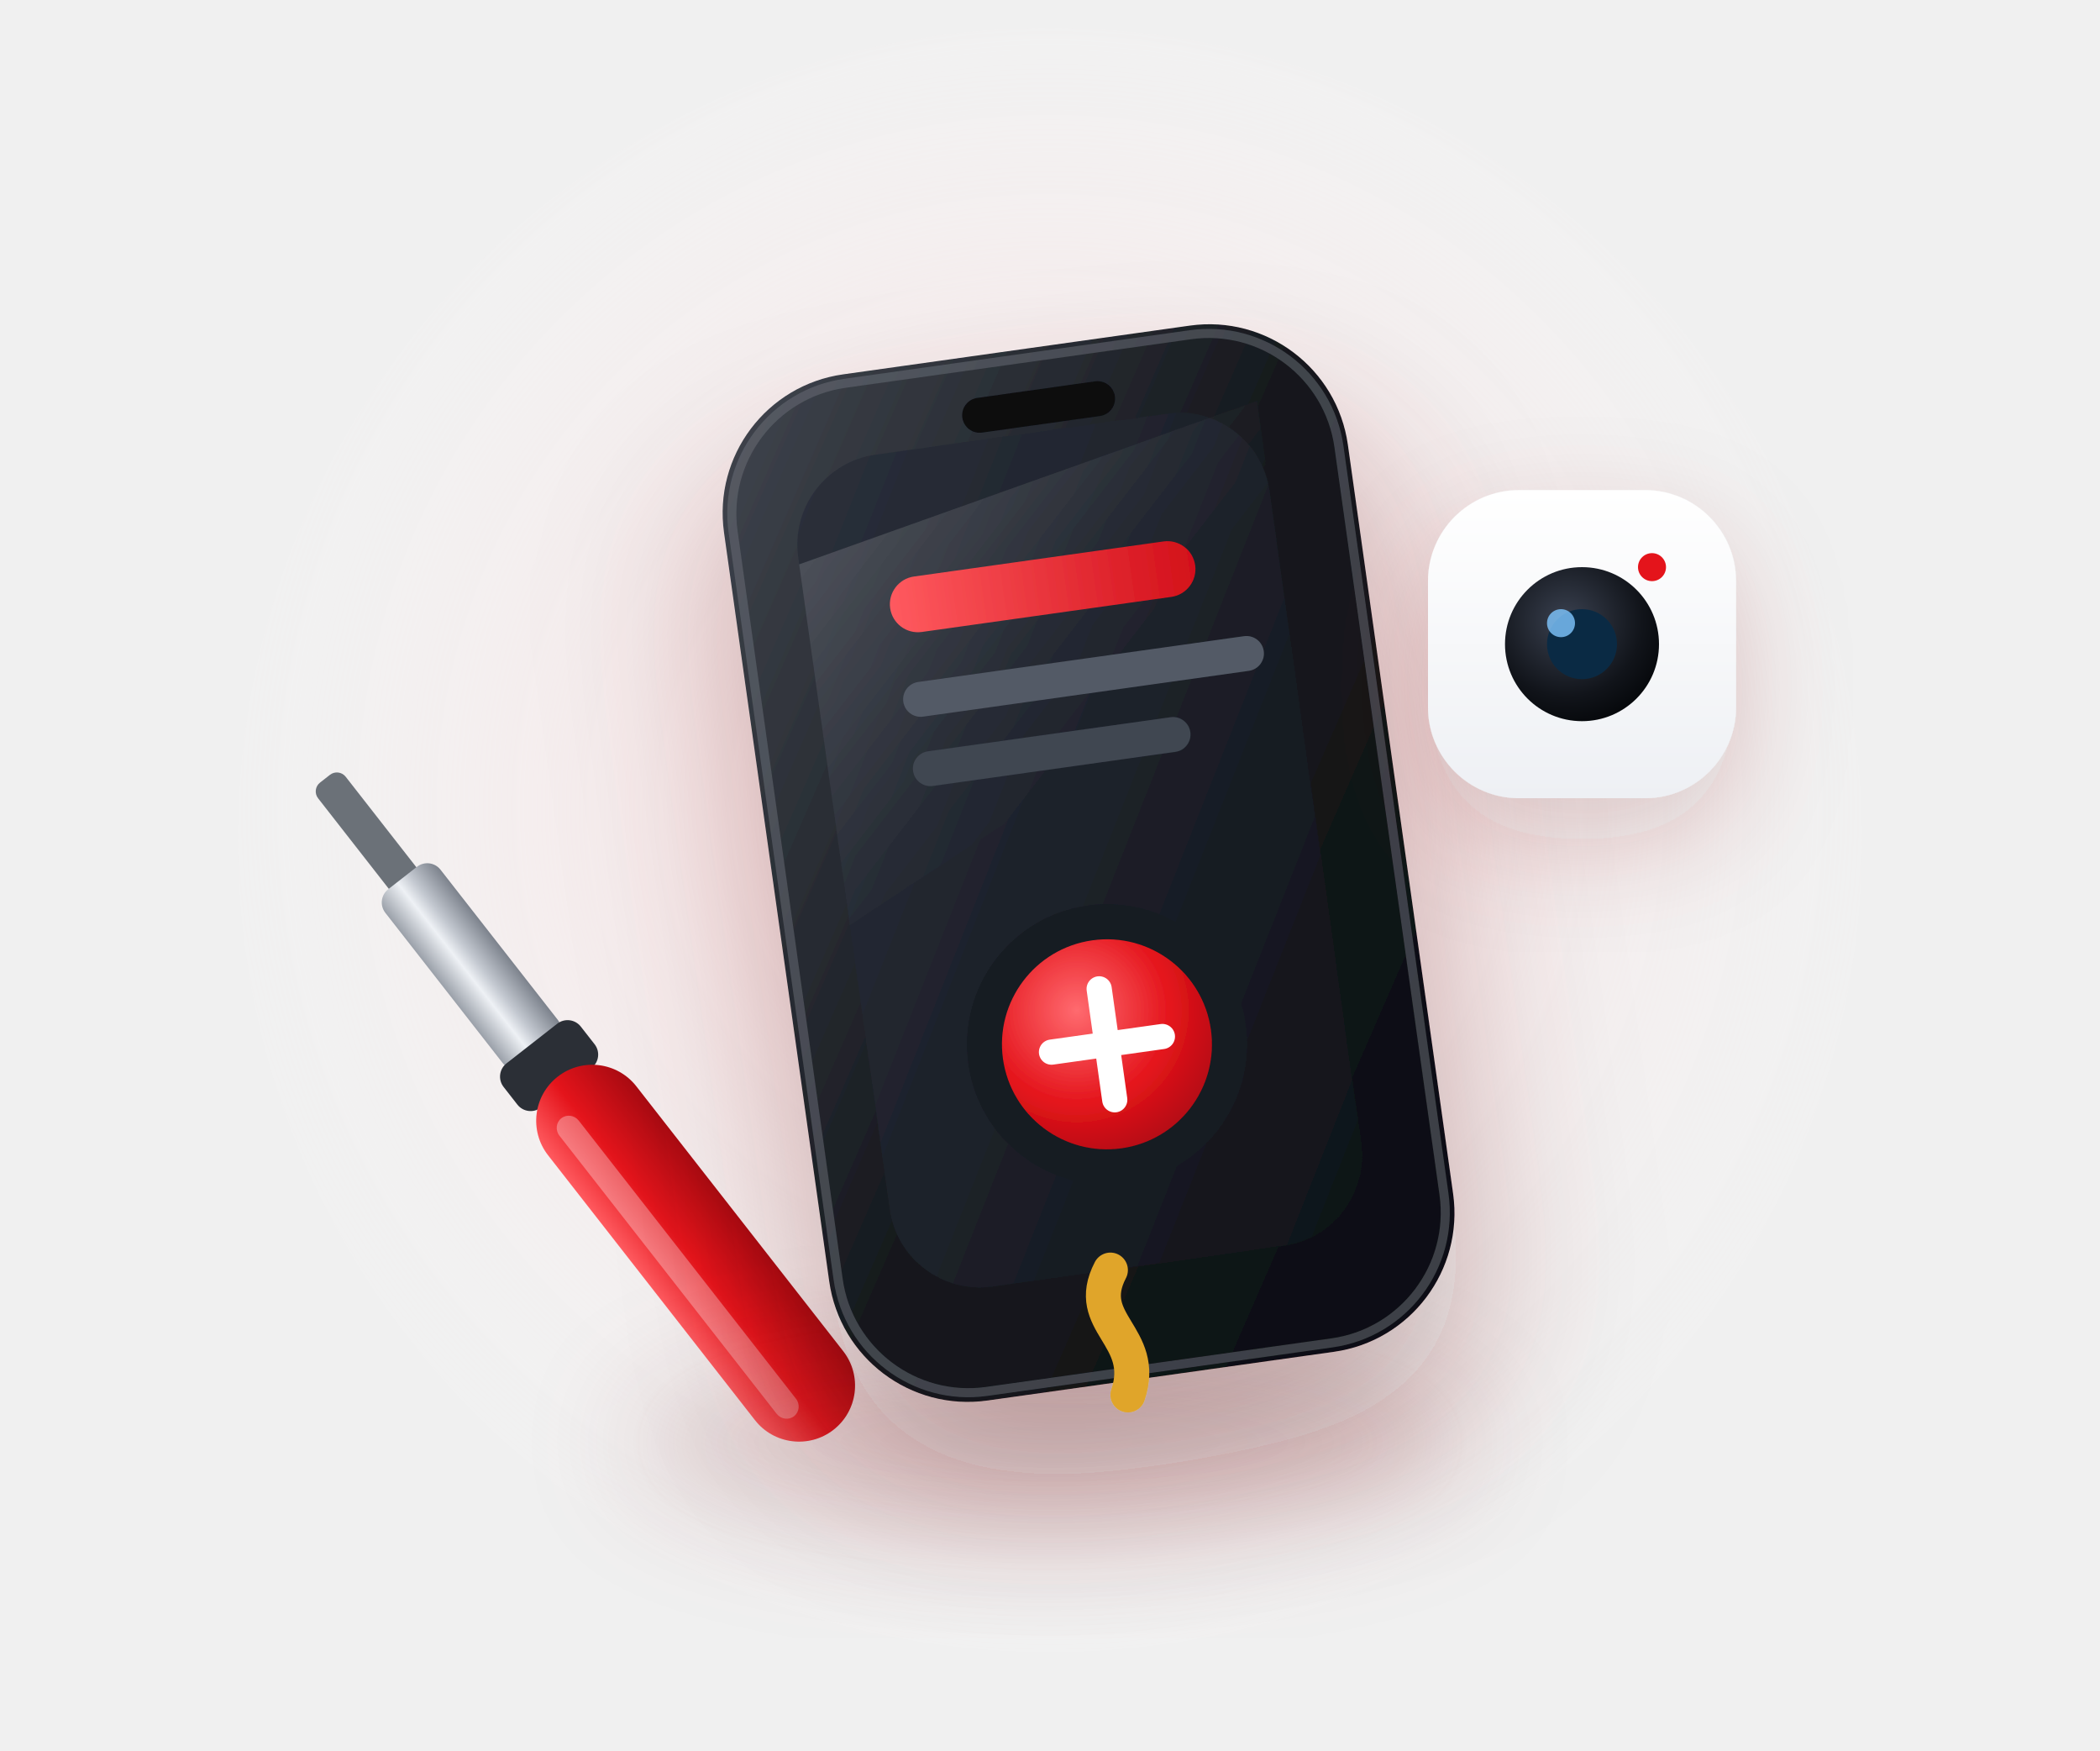
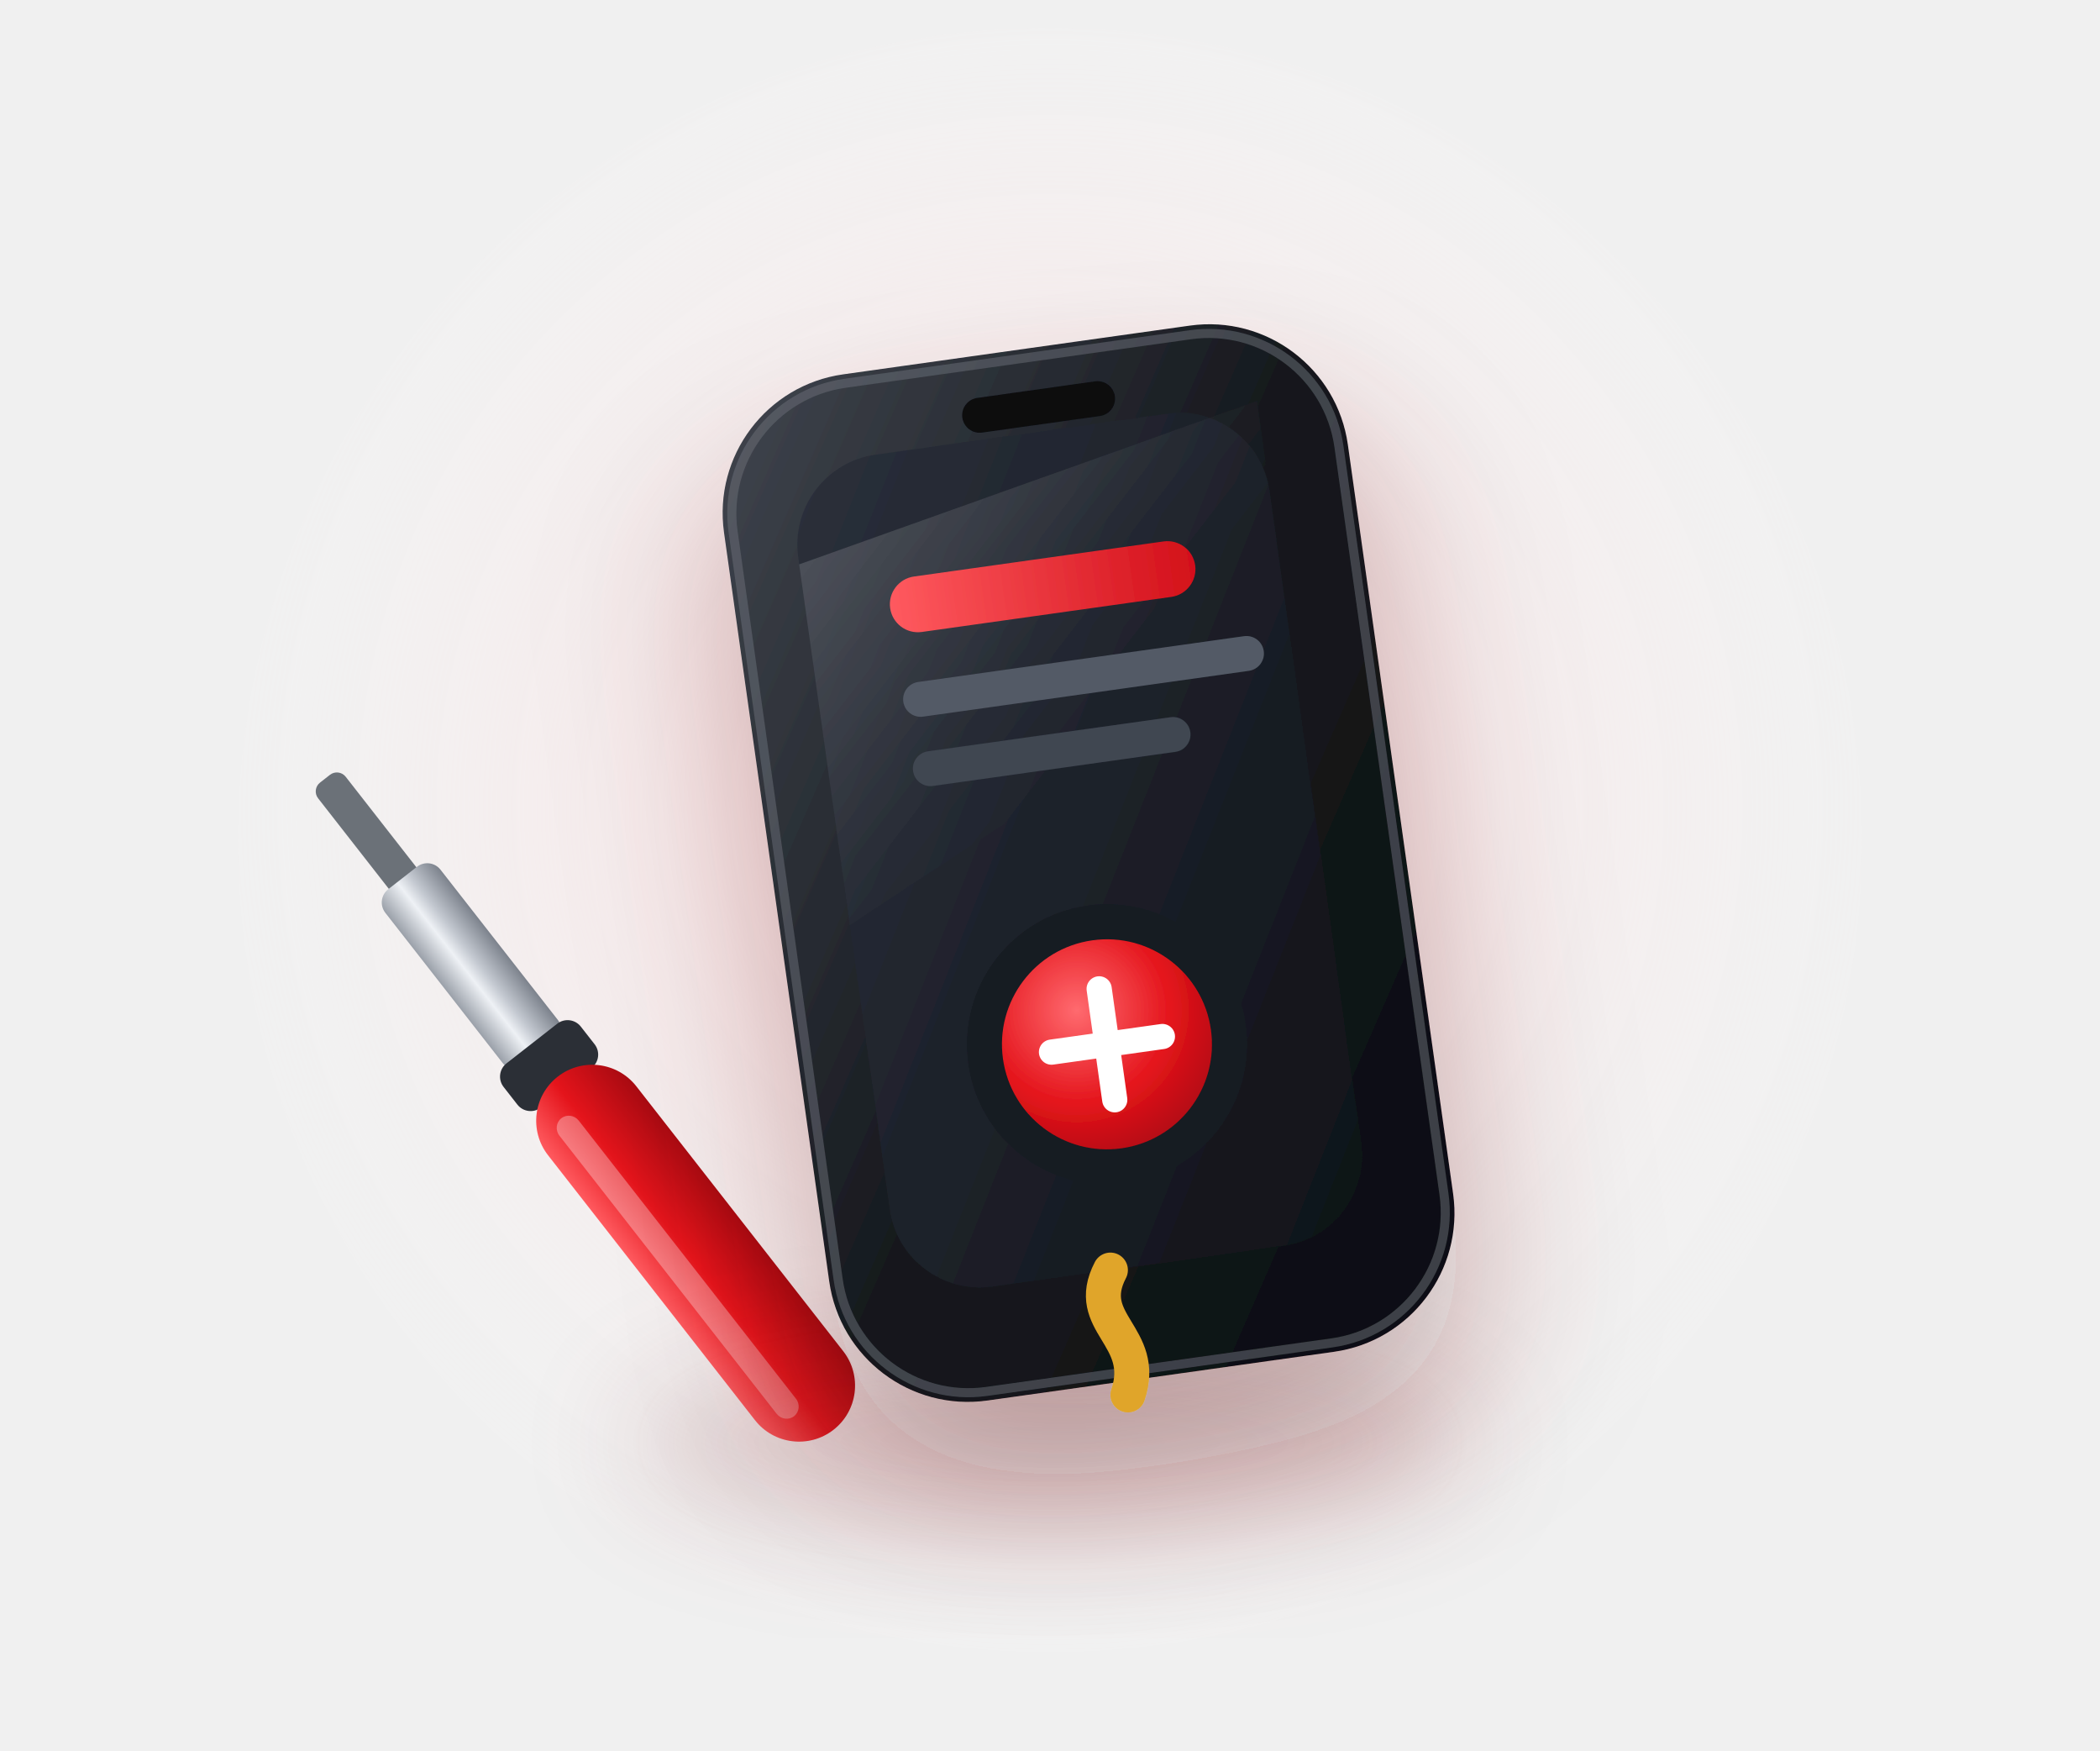
<svg xmlns="http://www.w3.org/2000/svg" viewBox="0 0 300 250" role="img" aria-label="Reparación de celular">
  <defs>
    <radialGradient id="rhalo" cx="50%" cy="48%" r="55%">
      <stop offset="0%" stop-color="#ffd9db" stop-opacity="0.8" />
      <stop offset="60%" stop-color="#ffe9ea" stop-opacity="0.3" />
      <stop offset="100%" stop-color="#ffffff" stop-opacity="0" />
    </radialGradient>
    <linearGradient id="rframe" x1="0" y1="0" x2="1" y2="1">
      <stop offset="0%" stop-color="#41464f" />
      <stop offset="48%" stop-color="#16191e" />
      <stop offset="100%" stop-color="#0b0d11" />
    </linearGradient>
    <linearGradient id="rscreen" x1="0" y1="0" x2="1" y2="1">
      <stop offset="0%" stop-color="#2b303b" />
      <stop offset="60%" stop-color="#1a1e26" />
      <stop offset="100%" stop-color="#0f1217" />
    </linearGradient>
    <linearGradient id="rglare" x1="0" y1="0" x2="1" y2="1">
      <stop offset="0%" stop-color="#fff" stop-opacity="0.2" />
      <stop offset="45%" stop-color="#fff" stop-opacity="0.03" />
      <stop offset="60%" stop-color="#fff" stop-opacity="0" />
    </linearGradient>
    <linearGradient id="rredbar" x1="0" y1="0" x2="1" y2="0">
      <stop offset="0%" stop-color="#ff5a5f" />
      <stop offset="100%" stop-color="#d3101a" />
    </linearGradient>
    <radialGradient id="rredbtn" cx="38%" cy="32%" r="75%">
      <stop offset="0%" stop-color="#ff6a6f" />
      <stop offset="60%" stop-color="#e4141b" />
      <stop offset="100%" stop-color="#b00b12" />
    </radialGradient>
    <linearGradient id="rshaft" x1="0" y1="0" x2="1" y2="0">
      <stop offset="0%" stop-color="#9aa0a9" />
      <stop offset="40%" stop-color="#eef1f5" />
      <stop offset="60%" stop-color="#c3c8d0" />
      <stop offset="100%" stop-color="#7c828c" />
    </linearGradient>
    <linearGradient id="rhandle" x1="0" y1="0" x2="1" y2="0">
      <stop offset="0%" stop-color="#ff5a5f" />
      <stop offset="45%" stop-color="#e4141b" />
      <stop offset="100%" stop-color="#a90a11" />
    </linearGradient>
    <radialGradient id="rlens" cx="40%" cy="35%" r="70%">
      <stop offset="0%" stop-color="#3a4150" />
      <stop offset="70%" stop-color="#11141a" />
      <stop offset="100%" stop-color="#05070a" />
    </radialGradient>
    <linearGradient id="rbadge" x1="0" y1="0" x2="0" y2="1">
      <stop offset="0%" stop-color="#ffffff" />
      <stop offset="100%" stop-color="#eef0f4" />
    </linearGradient>
    <filter id="rph" x="-60%" y="-60%" width="220%" height="220%">
      <feDropShadow dx="0" dy="12" stdDeviation="12" flood-color="#5e1418" flood-opacity="0.3" />
    </filter>
    <filter id="rso" x="-50%" y="-50%" width="200%" height="200%">
      <feDropShadow dx="0" dy="6" stdDeviation="8" flood-color="#7a1f24" flood-opacity="0.2" />
    </filter>
    <filter id="rbl" x="-50%" y="-50%" width="200%" height="200%">
      <feGaussianBlur stdDeviation="8" />
    </filter>
    <clipPath id="rScr">
      <rect x="120" y="62" width="68" height="120" rx="13" />
    </clipPath>
    <style>
      .rfa{animation:rfa 3.6s ease-in-out infinite;transform-box:fill-box;transform-origin:center}
      .rscrew{animation:rwg 2.6s ease-in-out infinite;transform-box:fill-box;transform-origin:50% 14%}
      .rcam{animation:rcam 4s ease-in-out infinite;transform-box:fill-box;transform-origin:center}
      .rpulse{animation:rpl 2.2s ease-in-out infinite;transform-box:fill-box;transform-origin:center}
      .rscan{animation:rsc 2.8s ease-in-out infinite}
      @keyframes rfa{0%,100%{transform:translateY(0)}50%{transform:translateY(-6px)}}
      @keyframes rwg{0%,100%{transform:rotate(-5deg)}50%{transform:rotate(4deg)}}
      @keyframes rcam{0%,100%{transform:translateY(-3px)}50%{transform:translateY(5px)}}
      @keyframes rpl{0%,100%{transform:scale(1);opacity:1}50%{transform:scale(1.12);opacity:.92}}
      @keyframes rsc{0%{transform:translateY(0);opacity:0}15%{opacity:.5}50%{transform:translateY(95px);opacity:.5}65%{opacity:0}100%{opacity:0}}
      @media(prefers-reduced-motion:reduce){.rfa,.rscrew,.rcam,.rpulse,.rscan{animation:none}}
    </style>
  </defs>
  <circle cx="150" cy="120" r="116" fill="url(#rhalo)" />
  <g class="rscrew" transform="rotate(-38 78 150)">
    <rect x="74.5" y="100" width="5" height="20" rx="1.6" fill="#6b7178" />
    <rect x="72" y="118" width="10" height="32" rx="2.4" fill="url(#rshaft)" />
    <rect x="70" y="148" width="14" height="8" rx="2.4" fill="#2b2f36" />
    <rect x="69" y="154" width="16" height="64" rx="8" fill="url(#rhandle)" />
    <rect x="72" y="159" width="3.5" height="54" rx="1.8" fill="#fff" opacity="0.32" />
  </g>
  <g class="rfa">
    <ellipse cx="150" cy="206" rx="60" ry="14" fill="#7a1f24" opacity="0.18" filter="url(#rbl)" />
    <g transform="rotate(-8 150 120)" filter="url(#rph)">
      <rect x="110" y="50" width="90" height="148" rx="20" fill="url(#rframe)" />
      <rect x="111.3" y="51.3" width="87.4" height="145.4" rx="18.8" fill="none" stroke="#6b7079" stroke-width="1.3" opacity="0.5" />
      <rect x="120" y="62" width="68" height="120" rx="13" fill="url(#rscreen)" />
      <g clip-path="url(#rScr)">
        <rect class="rscan" x="120" y="62" width="68" height="20" fill="#ff5a5f" opacity="0" />
      </g>
      <path d="M120 76 L188 62 L188 96 L120 128 Z" fill="url(#rglare)" />
      <rect x="146" y="56" width="22" height="5" rx="2.5" fill="#0a0c10" />
      <rect x="132" y="80" width="44" height="8" rx="4" fill="url(#rredbar)" />
      <rect x="132" y="95" width="52" height="5" rx="2.5" fill="#535a66" />
      <rect x="132" y="105" width="40" height="5" rx="2.5" fill="#3f4651" />
      <path d="M150 182c-5 7 4 10 0 18" fill="none" stroke="#e0a52a" stroke-width="5" stroke-linecap="round" />
      <g class="rpulse">
        <circle cx="154" cy="150" r="20" fill="#161b22" />
        <circle cx="154" cy="150" r="15" fill="url(#rredbtn)" />
        <path d="M154 142v16 M146 150h16" stroke="#fff" stroke-width="3.6" stroke-linecap="round" />
      </g>
    </g>
  </g>
-   <g class="rcam" transform="translate(226 92)">
-     <rect x="-22" y="-22" width="44" height="44" rx="13" fill="url(#rbadge)" filter="url(#rso)" />
-     <circle cx="0" cy="0" r="11" fill="url(#rlens)" />
-     <circle cx="0" cy="0" r="5" fill="#0a2a44" />
-     <circle cx="-3" cy="-3" r="2" fill="#7fc7ff" opacity="0.8" />
-     <circle cx="10" cy="-11" r="2" fill="#e4141b" />
-   </g>
</svg>
